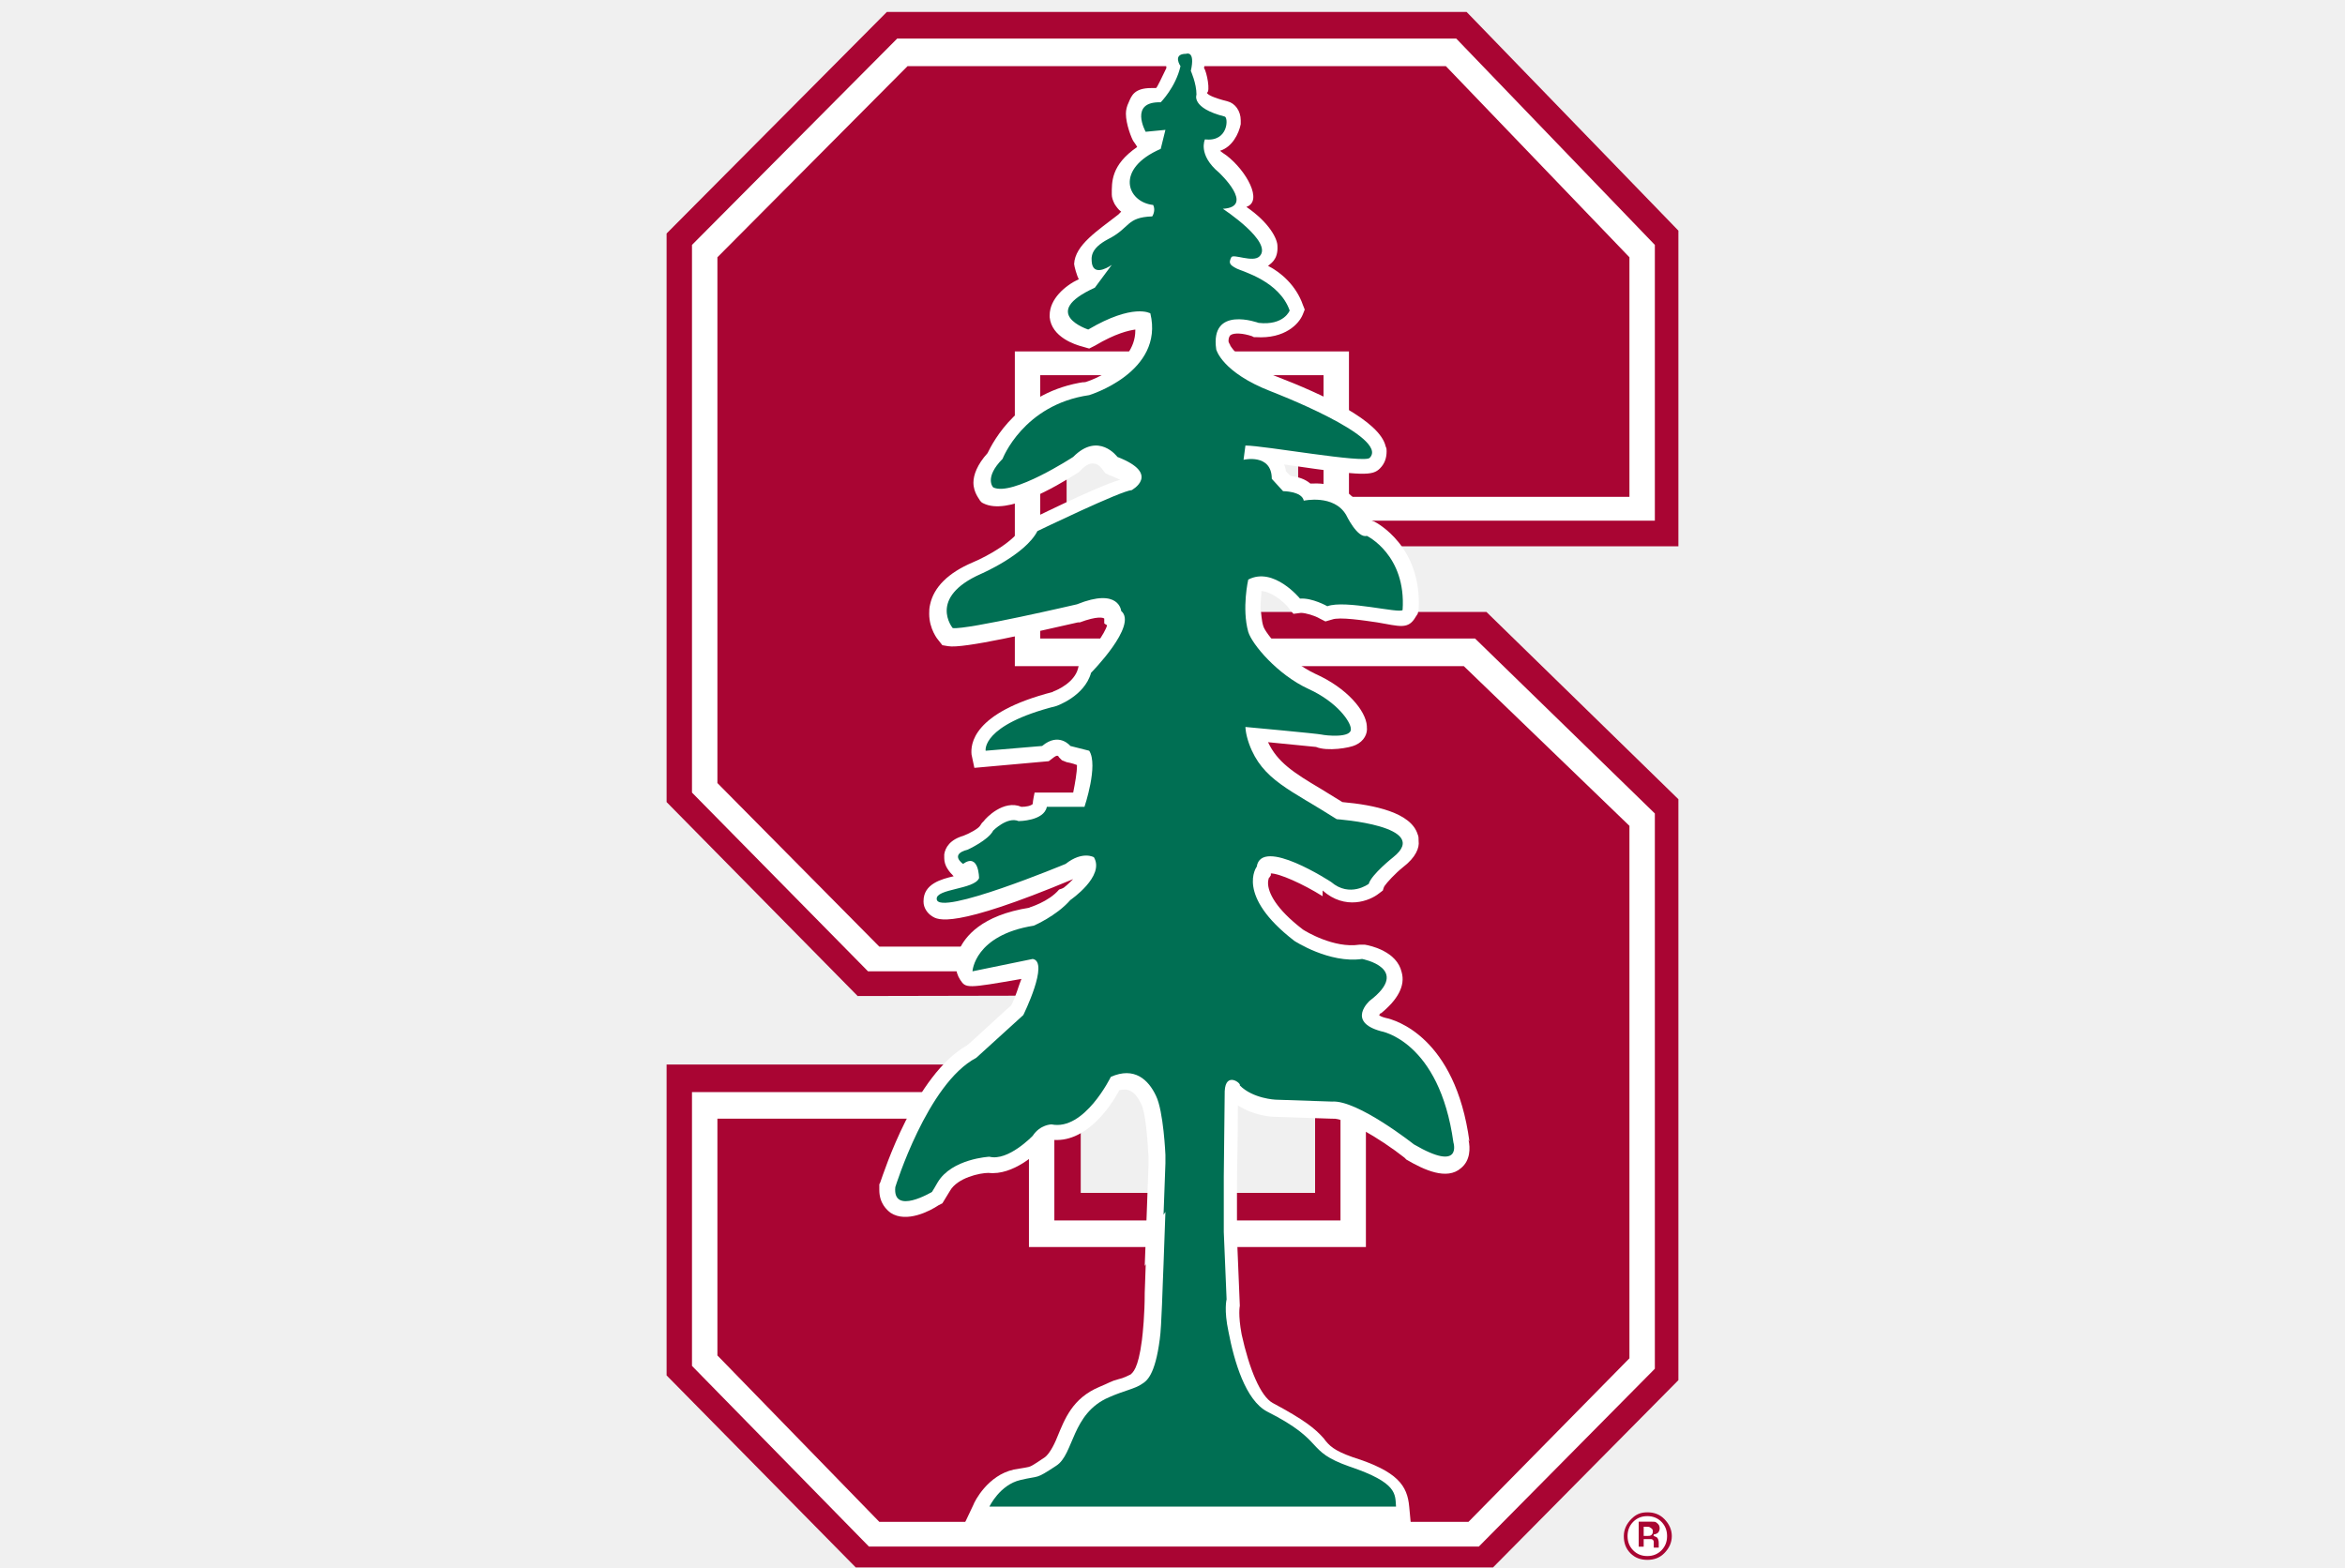
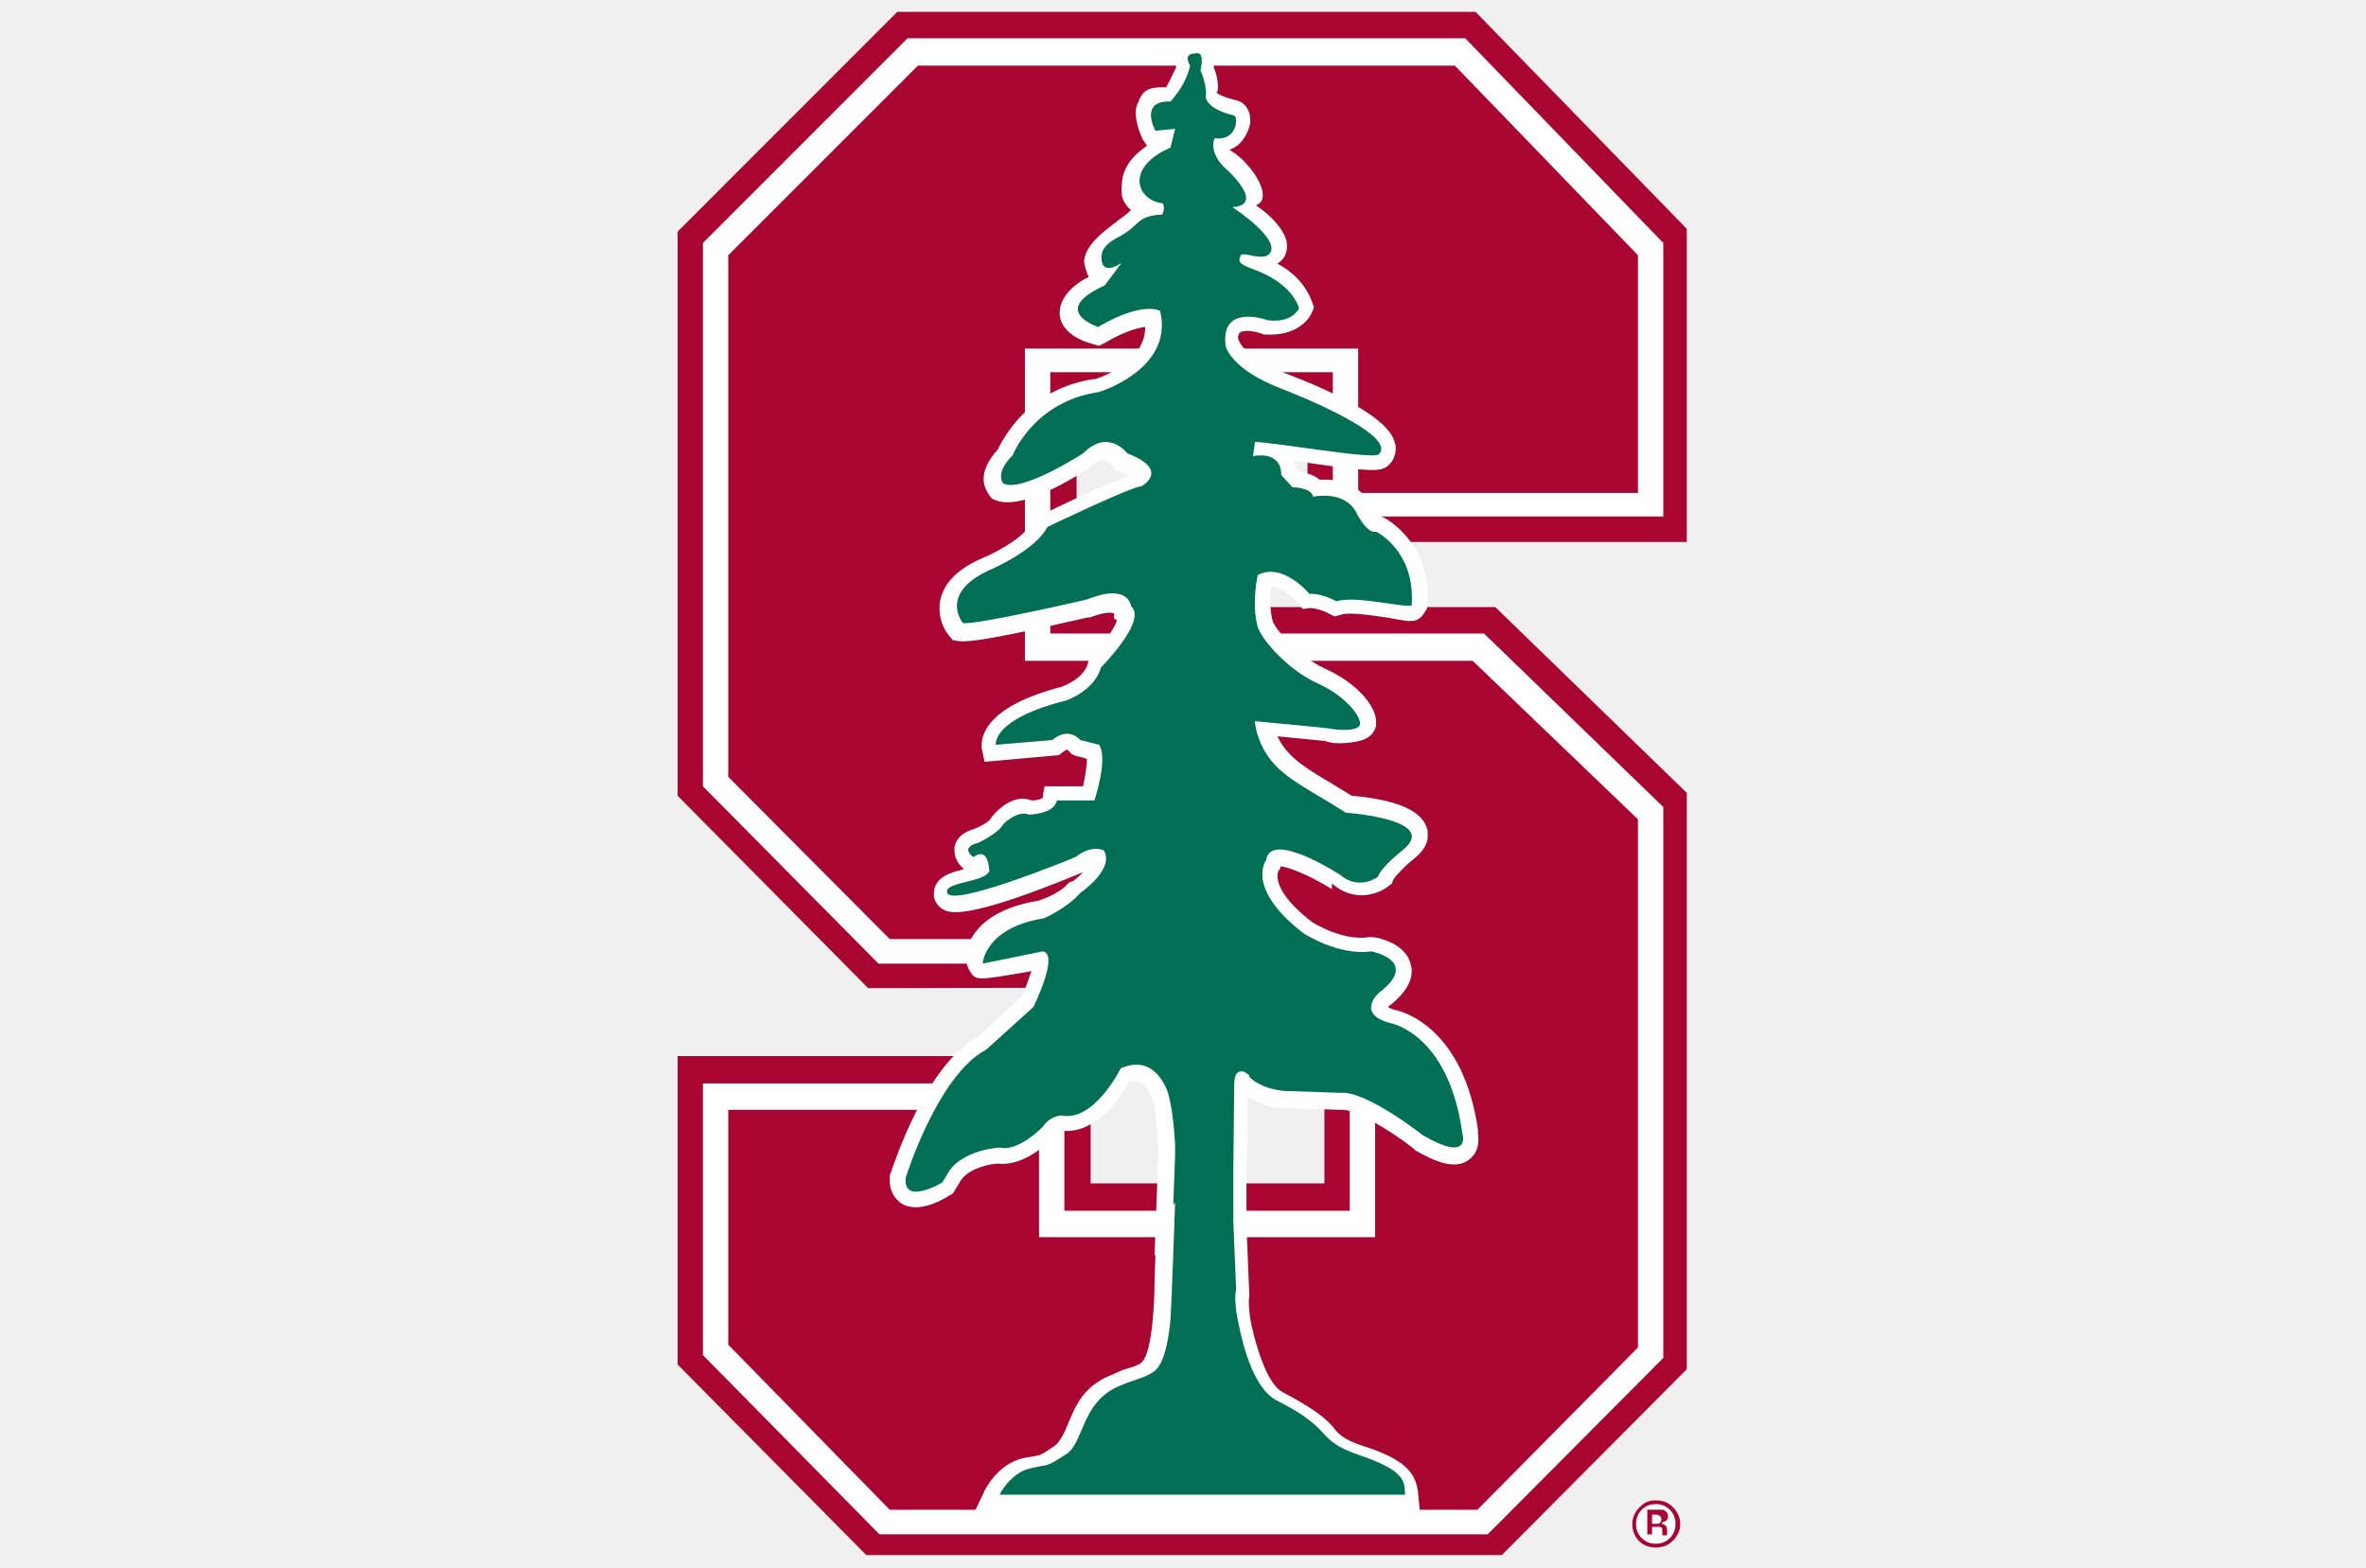
- <svg xmlns="http://www.w3.org/2000/svg" width="175" height="117" viewBox="0 0 175 117" fill="none">
-   <g clip-path="url(#clip0_103_1328)">
-     <path d="M66.182 0.893L49.746 17.429V59.869L64.005 74.347L98.141 74.276V89.038H80.652V79.457H49.746V102.664L63.864 117H111.417L125.254 103.019V59.656L110.925 45.675H79.598V29.849H96.877V40.778H125.254V17.216L109.45 0.893H66.182Z" fill="#A90533" />
-     <path d="M51.641 18.281V59.16L64.776 72.502C64.776 72.502 96.594 72.502 100.036 72.502C100.036 75.412 100.036 88.186 100.036 91.096C97.086 91.096 81.633 91.096 78.683 91.096C78.683 88.612 78.683 81.515 78.683 81.515H51.641V101.955L64.846 115.439H110.361L123.496 102.167V60.721L110.081 47.663C110.081 47.663 81.072 47.663 77.63 47.663C77.63 44.682 77.63 30.985 77.63 28.004H98.772V38.862H123.496V18.281L108.676 2.88H66.953L51.641 18.281Z" fill="white" />
-     <path d="M67.726 4.939L53.538 19.204V58.45L65.619 70.657H101.933V93.083H76.787V83.502H53.538V101.174L65.619 113.594H109.589L121.6 101.387V61.644L109.238 49.721H75.734V26.23H100.669V37.088H121.6V19.204L107.903 4.939H67.726Z" fill="#A90533" />
-     <path d="M94.911 65.263C94.911 65.263 94.911 65.334 94.84 65.406C94.911 65.334 94.911 65.334 94.911 65.263Z" fill="#B30838" />
-     <path d="M88.658 2.952C87.886 3.023 87.464 3.307 87.254 3.591C87.043 3.875 86.973 4.159 86.973 4.442C86.973 4.655 87.043 4.868 87.043 5.081C86.762 5.649 86.341 6.572 86.27 6.572H85.919C84.655 6.572 84.444 7.139 84.233 7.636C84.093 7.92 84.023 8.204 84.023 8.488C84.023 9.268 84.444 10.333 84.585 10.546C84.585 10.546 84.795 10.83 84.865 10.972C82.899 12.32 82.969 13.598 82.969 14.52C82.969 14.733 83.039 14.946 83.18 15.23C83.32 15.443 83.461 15.656 83.671 15.798C83.601 15.869 83.531 15.94 83.461 16.011C81.915 17.217 80.23 18.282 80.159 19.701C80.159 19.843 80.37 20.623 80.511 20.837C79.457 21.333 78.333 22.327 78.333 23.533C78.333 23.604 78.333 23.604 78.333 23.675C78.474 25.166 80.23 25.733 80.792 25.875L81.283 26.017L81.705 25.804C83.25 24.882 84.233 24.669 84.725 24.598V24.669C84.725 27.366 81.002 28.572 80.792 28.572L81.002 28.501C76.015 29.211 74.119 32.972 73.697 33.824C72.925 34.676 72.644 35.456 72.644 36.024C72.644 36.805 73.135 37.301 73.135 37.373L73.276 37.514L73.416 37.585C75.172 38.437 78.614 36.45 80.511 35.243L80.581 35.172L80.651 35.101C80.932 34.818 81.283 34.534 81.634 34.605C81.986 34.605 82.267 35.031 82.267 35.031L82.477 35.314L82.758 35.456C83.18 35.598 83.39 35.74 83.601 35.811C82.829 36.024 81.073 36.734 76.718 38.863L76.367 39.005L76.226 39.36C75.734 40.353 73.768 41.489 72.573 41.986C70.747 42.766 69.694 43.831 69.413 45.108C69.343 45.392 69.343 45.605 69.343 45.818C69.343 46.953 69.975 47.734 70.045 47.805L70.326 48.16L70.747 48.231C71.871 48.444 77.28 47.166 80.44 46.457H80.511H80.581C81.915 45.96 82.337 46.102 82.407 46.173C82.407 46.315 82.407 46.528 82.407 46.528C82.407 46.528 82.477 46.599 82.618 46.669C82.477 47.237 81.494 48.657 80.44 49.721L80.511 49.65L80.44 49.934C80.159 50.928 78.965 51.495 78.544 51.637H78.614C72.503 53.199 72.433 55.612 72.503 56.321L72.714 57.315L78.263 56.818L78.544 56.605C78.895 56.321 78.965 56.392 79.036 56.534L79.246 56.747L79.597 56.889C79.597 56.889 80.019 56.96 80.37 57.102C80.37 57.173 80.37 57.173 80.37 57.173C80.37 57.67 80.23 58.45 80.089 59.16H77.209C77.209 59.16 77.069 59.799 77.069 60.012C76.928 60.154 76.577 60.225 76.226 60.225C74.891 59.657 73.557 61.076 73.416 61.289L73.276 61.431L73.135 61.644C72.995 61.857 72.363 62.212 71.801 62.425L72.012 62.354C70.888 62.638 70.537 63.276 70.466 63.773C70.466 63.844 70.466 63.986 70.466 64.057C70.466 64.625 70.817 65.051 71.169 65.406C70.256 65.618 68.921 65.973 68.921 67.251V67.322C68.921 67.748 69.202 68.173 69.553 68.386C69.975 68.67 71.099 69.38 80.089 65.618C80.089 65.618 80.159 65.618 80.159 65.547C79.949 65.76 79.668 66.044 79.387 66.257L79.246 66.328L79.036 66.399C78.263 67.322 76.788 67.748 76.788 67.748H76.858C73.206 68.315 72.012 69.948 71.59 70.87C71.239 71.722 71.239 72.503 71.66 73.141C72.082 73.78 72.152 73.78 76.226 73.07C76.015 73.567 75.805 74.419 75.453 75.058C75.172 75.27 72.293 77.967 72.152 78.038C68.289 80.238 65.971 87.477 65.69 88.258L65.62 88.4V88.542C65.62 88.613 65.62 88.755 65.62 88.826C65.62 89.819 66.182 90.316 66.463 90.529C67.657 91.31 69.413 90.387 70.045 89.961L70.326 89.819L70.888 88.897C71.45 87.903 73.135 87.548 73.768 87.548C75.594 87.761 77.42 86.058 77.771 85.632L77.841 85.561L77.912 85.419C78.052 85.135 78.333 85.064 78.403 85.064C81.002 85.419 82.899 82.58 83.531 81.374C84.163 81.232 84.655 81.374 85.146 82.367C85.498 83.006 85.638 85.064 85.708 86.342V86.981L85.568 90.813L85.427 94.503L85.498 94.361V94.503L85.427 96.49C85.427 98.123 85.287 99.471 85.217 100.039C84.936 102.239 84.514 102.452 84.374 102.594C84.233 102.665 83.812 102.878 83.461 102.949C82.899 103.091 82.758 103.233 82.056 103.516C80.019 104.368 79.457 105.929 78.895 107.278C78.614 107.988 78.263 108.555 77.982 108.768C76.928 109.478 76.928 109.478 76.507 109.549L75.664 109.691C73.697 110.117 72.714 112.104 72.644 112.317L71.871 113.949H105.305L105.165 112.459C105.024 110.897 104.322 109.833 100.95 108.768C99.546 108.271 99.194 107.917 98.773 107.349C98.141 106.639 97.368 106 94.98 104.723C94.067 104.226 93.224 102.168 92.662 99.613C92.381 98.123 92.522 97.484 92.522 97.484V97.413L92.311 92.303V88.187C92.311 88.187 92.381 84.142 92.381 82.509C93.575 83.29 94.91 83.361 95.12 83.361L99.405 83.503H99.475C100.318 83.432 102.917 84.922 104.814 86.413L104.884 86.484L104.954 86.555C106.289 87.335 107.974 88.116 109.028 87.193C109.73 86.626 109.73 85.703 109.59 85.064L109.66 85.206C108.606 77.4 104.111 76.122 103.409 75.98C103.128 75.909 102.987 75.838 102.917 75.767C102.987 75.696 102.987 75.625 103.058 75.625L102.987 75.696C104.322 74.632 104.884 73.567 104.603 72.574C104.252 71.012 102.285 70.586 101.863 70.515H101.653H101.442C99.546 70.799 97.438 69.522 97.228 69.38C95.191 67.819 94.629 66.612 94.629 65.902C94.629 65.689 94.699 65.547 94.699 65.477V65.547L94.84 65.335C94.84 65.335 94.84 65.264 94.84 65.193C95.472 65.193 97.228 65.973 98.703 66.896V66.47C100.388 67.96 102.215 67.251 102.917 66.683L103.198 66.47C103.198 66.47 103.268 66.186 103.338 66.115C103.479 65.902 104.111 65.193 104.743 64.696C105.656 63.986 105.937 63.276 105.867 62.78C105.867 62.567 105.867 62.425 105.797 62.283C105.305 60.651 102.566 60.083 100.178 59.87C99.826 59.657 98.562 58.876 98.562 58.876C96.525 57.67 95.331 56.889 94.629 55.399C96.034 55.541 97.438 55.683 98.211 55.754C99.054 56.108 100.74 55.825 101.161 55.612C101.793 55.328 102.074 54.76 102.004 54.263V54.192C101.934 53.057 100.529 51.353 98.141 50.289C96.034 49.295 94.418 47.237 94.278 46.74C94.137 46.315 94.137 45.818 94.067 45.392C94.067 44.895 94.137 44.469 94.137 44.115C95.12 44.186 96.174 45.321 96.174 45.392L96.525 45.818L97.087 45.747C97.438 45.747 98.141 45.96 98.492 46.173L98.913 46.386L99.405 46.244C99.967 46.031 101.793 46.315 102.777 46.457C104.462 46.74 105.094 47.024 105.656 46.031L105.797 45.818L105.867 45.534C106.148 40.779 102.706 39.005 102.566 38.934L102.215 38.792H102.144C101.934 38.579 101.723 38.224 101.512 37.869C100.669 36.308 99.054 36.024 97.79 36.095C97.368 35.74 96.876 35.598 96.314 35.527C96.174 35.385 96.104 35.314 95.963 35.172C95.963 35.03 95.893 34.818 95.823 34.676C96.034 34.676 96.244 34.747 96.385 34.747C101.723 35.527 102.425 35.527 102.987 34.959C103.338 34.605 103.479 34.179 103.479 33.682C103.479 33.54 103.479 33.469 103.409 33.327C102.987 31.411 98.703 29.424 95.191 28.075C92.592 27.082 91.96 26.017 91.819 25.804C91.819 25.733 91.679 25.591 91.679 25.45C91.679 25.237 91.749 25.095 91.819 25.024C92.1 24.811 92.802 24.882 93.435 25.095L93.575 25.166H93.716C95.893 25.308 96.947 24.172 97.228 23.462L97.368 23.108L97.228 22.753C96.736 21.333 95.612 20.34 94.629 19.843C94.769 19.701 95.401 19.417 95.331 18.352C95.331 17.856 94.769 16.649 93.013 15.443C94.278 15.017 93.013 12.746 91.538 11.61C91.538 11.61 91.117 11.326 91.046 11.255C91.96 10.972 92.451 9.978 92.592 9.268C92.592 9.197 92.592 9.055 92.592 8.984C92.592 8.275 92.17 7.707 91.609 7.565C90.485 7.281 90.133 7.068 90.063 6.926C90.344 6.855 90.063 5.365 89.853 5.081C89.853 4.939 89.993 4.584 89.993 4.442C89.993 3.946 89.923 3.662 89.572 3.307C89.501 2.952 88.939 2.952 88.658 2.952Z" fill="white" />
-     <path d="M91.397 81.444L91.327 87.832V91.948L91.537 96.987C91.537 96.987 91.327 97.767 91.678 99.4C92.099 101.6 92.942 104.51 94.558 105.361C99.053 107.632 97.297 108.271 100.739 109.477C104.321 110.684 104.11 111.536 104.181 112.458H73.837C73.837 112.458 74.61 110.826 76.155 110.471C77.63 110.116 77.209 110.471 78.824 109.406C80.159 108.555 79.948 105.503 82.758 104.297C83.881 103.8 84.724 103.658 85.216 103.303C85.567 103.09 86.199 102.664 86.55 99.967C86.691 99.045 86.761 95.851 86.832 94.361L86.972 90.457L86.832 90.67L86.972 86.838V86.199C86.972 86.199 86.832 82.935 86.27 81.799C85.708 80.593 84.654 79.599 82.898 80.38C82.898 80.38 80.931 84.425 78.473 83.928C78.473 83.928 77.63 83.928 77.068 84.78C77.068 84.78 75.242 86.696 73.837 86.341C73.837 86.341 71.028 86.483 69.974 88.257C69.904 88.399 69.552 88.967 69.552 88.967C69.552 88.967 66.603 90.741 66.813 88.612C66.813 88.612 69.201 80.876 72.854 78.96L76.366 75.767C76.366 75.767 78.332 71.792 77.068 71.579L72.573 72.502C72.573 72.502 72.713 69.805 77.138 69.096C77.138 69.096 78.824 68.386 79.878 67.179C79.878 67.179 82.477 65.405 81.634 63.986C81.634 63.986 80.791 63.489 79.526 64.483C79.526 64.483 69.974 68.457 69.904 67.108C69.834 66.328 72.713 66.399 73.064 65.547C73.064 65.547 73.064 63.631 71.87 64.483C71.87 64.483 70.817 63.773 72.222 63.418C72.222 63.418 73.767 62.708 74.118 61.998C74.118 61.998 75.172 60.934 76.015 61.289C76.015 61.289 77.911 61.289 78.122 60.224H80.931C80.931 60.224 81.985 57.102 81.282 56.037L79.878 55.682C79.878 55.682 79.035 54.618 77.771 55.682L73.556 56.037C73.556 56.037 73.205 54.121 78.824 52.701C78.824 52.701 80.931 51.992 81.423 50.218C81.423 50.218 84.935 46.669 83.671 45.604C83.671 45.604 83.53 43.83 80.369 45.108C80.369 45.108 72.151 47.024 71.098 46.882C71.098 46.882 69.201 44.611 73.205 42.837C73.205 42.837 76.506 41.417 77.419 39.643C77.419 39.643 83.741 36.591 84.443 36.591C84.443 36.591 86.691 35.385 83.39 34.107C83.39 34.107 81.985 32.191 80.088 34.107C80.088 34.107 75.523 37.088 74.118 36.378C74.118 36.378 73.416 35.669 74.82 34.249C74.82 34.249 76.366 30.204 81.282 29.494C81.282 29.494 86.902 27.791 85.848 23.391C85.848 23.391 84.584 22.61 81.212 24.597C81.212 24.597 77.49 23.391 81.704 21.475L82.968 19.771C82.968 19.771 81.704 20.694 81.493 19.7C81.423 19.204 81.353 18.565 82.687 17.855C84.373 17.003 84.022 16.223 85.989 16.152C85.989 16.152 86.27 15.726 86.059 15.3C84.092 15.087 83.179 12.603 86.621 11.113L86.972 9.694L85.497 9.836C85.497 9.836 84.233 7.565 86.621 7.636C86.621 7.636 87.745 6.5 88.096 4.939C88.096 4.939 87.464 4.016 88.517 4.016C88.517 4.016 89.22 3.732 88.868 5.293C88.868 5.293 89.29 6.216 89.29 7.068C89.29 7.068 88.868 8.061 91.397 8.7C91.678 8.771 91.678 10.616 89.922 10.403C89.922 10.403 89.36 11.539 90.976 12.887C90.976 12.887 93.715 15.442 91.257 15.584C91.257 15.584 95.049 18.068 93.996 19.133C93.504 19.629 92.029 18.92 91.889 19.204C91.678 19.629 91.748 19.771 92.31 20.055C92.732 20.268 95.471 20.978 96.244 23.178C96.244 23.178 95.822 24.313 93.926 24.101C93.926 24.101 90.273 22.752 90.765 26.088C90.765 26.088 91.186 27.791 94.839 29.21C94.839 29.21 103.759 32.617 102.214 34.178C101.793 34.604 94.347 33.256 92.942 33.256L92.802 34.32C92.802 34.32 94.909 33.823 94.909 35.74L95.752 36.662C95.752 36.662 97.157 36.662 97.297 37.372C97.297 37.372 99.545 36.875 100.458 38.437C100.458 38.437 101.301 40.211 102.003 39.998C102.003 39.998 104.953 41.417 104.672 45.533C104.462 45.817 100.388 44.753 99.053 45.25C99.053 45.25 97.929 44.611 97.016 44.682C97.016 44.682 95.049 42.269 93.153 43.262C93.153 43.262 92.661 45.392 93.153 47.166C93.434 48.088 95.331 50.359 97.648 51.424C99.826 52.418 100.809 53.908 100.809 54.405C100.879 55.114 98.913 54.901 98.632 54.831C98.351 54.76 92.942 54.263 92.942 54.263C92.942 54.263 92.942 54.76 93.223 55.54C94.207 58.237 96.314 58.947 99.756 61.147C99.756 61.147 106.92 61.644 103.97 63.986C103.97 63.986 102.354 65.263 102.144 65.973C102.144 65.973 100.739 67.037 99.334 65.831C99.334 65.831 94.136 62.424 93.785 64.695C93.785 64.695 92.17 66.825 96.595 70.231C96.595 70.231 99.194 71.934 101.652 71.579C101.652 71.579 105.375 72.289 102.214 74.702C102.214 74.702 100.458 76.263 103.057 76.973C103.057 76.973 107.412 77.683 108.465 85.277C108.465 85.277 109.168 87.548 105.515 85.419C105.515 85.419 101.301 82.083 99.404 82.225L95.19 82.083C95.19 82.083 93.504 82.012 92.521 81.018C92.661 80.876 91.467 79.954 91.397 81.444Z" fill="#006F53" />
-     <path d="M124.2 113.381C123.849 113.026 123.427 112.884 122.936 112.884C122.444 112.884 122.093 113.026 121.741 113.381C121.39 113.736 121.18 114.161 121.18 114.658C121.18 115.155 121.32 115.581 121.671 115.936C122.022 116.29 122.444 116.432 122.936 116.432C123.427 116.432 123.849 116.29 124.2 115.936C124.551 115.581 124.762 115.155 124.762 114.658C124.762 114.161 124.551 113.736 124.2 113.381Z" fill="#A90533" />
-     <path d="M123.988 113.593C124.268 113.877 124.409 114.232 124.409 114.658C124.409 115.084 124.268 115.439 123.988 115.723C123.707 116.006 123.355 116.148 122.934 116.148C122.512 116.148 122.161 116.006 121.88 115.723C121.599 115.439 121.459 115.084 121.459 114.658C121.459 114.232 121.599 113.877 121.88 113.593C122.161 113.31 122.512 113.168 122.934 113.168C123.355 113.168 123.707 113.31 123.988 113.593Z" fill="white" />
-     <path d="M123.215 114.516C123.144 114.587 123.074 114.587 122.934 114.587H122.723V114.019H122.863C123.004 114.019 123.074 114.019 123.144 114.09C123.285 114.161 123.285 114.232 123.285 114.303C123.285 114.374 123.285 114.445 123.215 114.516ZM122.723 114.942H122.863H123.004C123.074 114.942 123.144 114.942 123.215 114.942C123.285 114.942 123.355 115.013 123.355 115.084C123.355 115.155 123.355 115.226 123.355 115.297C123.355 115.439 123.355 115.509 123.355 115.58H123.847V115.51V115.439V115.368V115.155C123.847 114.942 123.777 114.8 123.706 114.729C123.636 114.658 123.566 114.658 123.425 114.587C123.566 114.587 123.706 114.516 123.777 114.445C123.847 114.374 123.917 114.232 123.917 114.09C123.917 113.877 123.847 113.735 123.636 113.593C123.566 113.522 123.425 113.522 123.215 113.522C123.215 113.522 123.074 113.522 122.793 113.522C122.582 113.522 122.372 113.522 122.231 113.522V115.51H122.723V114.942Z" fill="#A90533" stroke="white" stroke-width="0.12" />
+ <svg xmlns="http://www.w3.org/2000/svg" width="160" height="106" viewBox="0 0 160 106" fill="none">
+   <g clip-path="url(#clip0_3801_20543)">
+     <path d="M60.677 0.803L45.822 15.667V53.817L58.709 66.831L89.563 66.767V80.036H73.755V71.424H45.822V92.285L58.582 105.172H101.562L114.069 92.604V53.625L101.118 41.057H72.803V26.831H88.42V36.656H114.069V15.476L99.784 0.803H60.677Z" fill="#A90533" />
+     <path d="M47.535 16.433V53.179L59.406 65.172C59.406 65.172 88.165 65.172 91.276 65.172C91.276 67.788 91.276 79.271 91.276 81.887C88.61 81.887 74.643 81.887 71.977 81.887C71.977 79.654 71.977 73.274 71.977 73.274H47.535V91.647L59.47 103.768H100.608L112.48 91.839V54.582L100.354 42.844C100.354 42.844 74.135 42.844 71.024 42.844C71.024 40.164 71.024 27.852 71.024 25.173H90.133V34.933H112.48V16.433L99.085 2.589H61.374L47.535 16.433Z" fill="white" />
+     <path d="M62.073 4.439L49.249 17.262V52.541L60.169 63.514H92.99V83.673H70.263V75.061H49.249V90.946L60.169 102.11H99.91L110.766 91.137V55.412L99.593 44.694H69.31V23.578H91.848V33.339H110.766V17.262L98.387 4.439H62.073Z" fill="#A90533" />
+     <path d="M86.644 58.665C86.644 58.665 86.644 58.729 86.58 58.793C86.644 58.729 86.644 58.729 86.644 58.665Z" fill="#B30838" />
+     <path d="M80.992 2.653C80.294 2.717 79.913 2.972 79.722 3.227C79.532 3.483 79.469 3.738 79.469 3.993C79.469 4.184 79.532 4.376 79.532 4.567C79.278 5.078 78.897 5.907 78.834 5.907H78.516C77.374 5.907 77.183 6.417 76.993 6.864C76.866 7.119 76.802 7.374 76.802 7.629C76.802 8.331 77.183 9.288 77.31 9.479C77.31 9.479 77.5 9.735 77.564 9.862C75.786 11.074 75.85 12.223 75.85 13.052C75.85 13.243 75.913 13.435 76.04 13.69C76.167 13.881 76.294 14.073 76.485 14.2C76.421 14.264 76.358 14.328 76.294 14.392C74.897 15.476 73.374 16.433 73.31 17.709C73.31 17.837 73.501 18.538 73.628 18.73C72.676 19.176 71.66 20.069 71.66 21.154C71.66 21.218 71.66 21.218 71.66 21.282C71.787 22.621 73.374 23.132 73.882 23.259L74.326 23.387L74.707 23.195C76.104 22.366 76.993 22.175 77.437 22.111V22.175C77.437 24.599 74.072 25.683 73.882 25.683L74.072 25.62C69.565 26.258 67.851 29.639 67.47 30.404C66.771 31.17 66.517 31.872 66.517 32.382C66.517 33.084 66.962 33.53 66.962 33.594L67.089 33.722L67.216 33.785C68.803 34.551 71.914 32.765 73.628 31.68L73.691 31.616L73.755 31.553C74.009 31.297 74.326 31.042 74.644 31.106C74.961 31.106 75.215 31.489 75.215 31.489L75.405 31.744L75.659 31.872C76.04 31.999 76.231 32.127 76.421 32.191C75.723 32.382 74.136 33.02 70.2 34.934L69.882 35.061L69.755 35.38C69.311 36.273 67.533 37.294 66.454 37.741C64.803 38.443 63.851 39.399 63.597 40.548C63.534 40.803 63.534 40.994 63.534 41.186C63.534 42.206 64.105 42.908 64.168 42.972L64.422 43.291L64.803 43.355C65.819 43.546 70.707 42.398 73.564 41.76H73.628H73.691C74.897 41.313 75.278 41.441 75.342 41.505C75.342 41.632 75.342 41.824 75.342 41.824C75.342 41.824 75.405 41.887 75.532 41.951C75.405 42.462 74.517 43.737 73.564 44.694L73.628 44.631L73.564 44.886C73.31 45.779 72.231 46.289 71.85 46.417H71.914C66.391 47.82 66.327 49.989 66.391 50.627L66.581 51.52L71.596 51.074L71.85 50.883C72.168 50.627 72.231 50.691 72.295 50.819L72.485 51.01L72.802 51.138C72.802 51.138 73.183 51.202 73.501 51.329C73.501 51.393 73.501 51.393 73.501 51.393C73.501 51.84 73.374 52.541 73.247 53.179H70.644C70.644 53.179 70.517 53.753 70.517 53.945C70.39 54.072 70.073 54.136 69.755 54.136C68.549 53.626 67.343 54.902 67.216 55.093L67.089 55.221L66.962 55.412C66.835 55.603 66.263 55.922 65.756 56.114L65.946 56.05C64.93 56.305 64.613 56.879 64.549 57.326C64.549 57.39 64.549 57.517 64.549 57.581C64.549 58.091 64.867 58.474 65.184 58.793C64.359 58.984 63.153 59.303 63.153 60.452V60.516C63.153 60.898 63.407 61.281 63.724 61.472C64.105 61.728 65.121 62.366 73.247 58.984C73.247 58.984 73.31 58.984 73.31 58.921C73.12 59.112 72.866 59.367 72.612 59.559L72.485 59.623L72.295 59.686C71.596 60.516 70.263 60.898 70.263 60.898H70.327C67.025 61.409 65.946 62.876 65.565 63.705C65.248 64.471 65.248 65.173 65.629 65.747C66.01 66.321 66.073 66.321 69.755 65.683C69.565 66.13 69.374 66.895 69.057 67.469C68.803 67.661 66.2 70.085 66.073 70.149C62.581 72.126 60.486 78.633 60.232 79.335L60.169 79.463V79.59C60.169 79.654 60.169 79.782 60.169 79.846C60.169 80.739 60.677 81.185 60.931 81.377C62.01 82.078 63.597 81.249 64.168 80.866L64.422 80.739L64.93 79.909C65.438 79.016 66.962 78.697 67.533 78.697C69.184 78.889 70.835 77.358 71.152 76.975L71.215 76.911L71.279 76.783C71.406 76.528 71.66 76.464 71.723 76.464C74.072 76.783 75.786 74.232 76.358 73.147C76.929 73.019 77.374 73.147 77.818 74.04C78.135 74.614 78.262 76.464 78.326 77.613V78.187L78.199 81.632L78.072 84.949L78.135 84.822V84.949L78.072 86.736C78.072 88.203 77.945 89.415 77.881 89.925C77.627 91.903 77.246 92.094 77.12 92.222C76.993 92.286 76.612 92.477 76.294 92.541C75.786 92.668 75.659 92.796 75.025 93.051C73.183 93.817 72.676 95.22 72.168 96.432C71.914 97.07 71.596 97.581 71.342 97.772C70.39 98.41 70.39 98.41 70.009 98.474L69.247 98.601C67.47 98.984 66.581 100.77 66.517 100.962L65.819 102.429H96.038L95.911 101.089C95.784 99.686 95.149 98.729 92.102 97.772C90.832 97.326 90.515 97.007 90.134 96.496C89.563 95.858 88.864 95.284 86.706 94.136C85.88 93.689 85.119 91.839 84.611 89.543C84.357 88.203 84.484 87.629 84.484 87.629V87.565L84.293 82.972V79.271C84.293 79.271 84.357 75.635 84.357 74.168C85.436 74.87 86.642 74.933 86.833 74.933L90.705 75.061H90.769C91.531 74.997 93.88 76.337 95.594 77.677L95.657 77.74L95.721 77.804C96.927 78.506 98.451 79.208 99.403 78.378C100.038 77.868 100.038 77.039 99.911 76.464L99.974 76.592C99.022 69.575 94.959 68.426 94.324 68.299C94.07 68.235 93.943 68.171 93.88 68.107C93.943 68.043 93.943 67.98 94.007 67.98L93.943 68.043C95.149 67.087 95.657 66.13 95.403 65.237C95.086 63.833 93.308 63.45 92.927 63.386H92.737H92.546C90.832 63.642 88.928 62.493 88.737 62.366C86.896 60.962 86.388 59.878 86.388 59.24C86.388 59.048 86.452 58.921 86.452 58.857V58.921L86.579 58.729C86.579 58.729 86.579 58.666 86.579 58.602C87.15 58.602 88.737 59.303 90.07 60.133V59.75C91.594 61.09 93.245 60.452 93.88 59.941L94.134 59.75C94.134 59.75 94.197 59.495 94.261 59.431C94.388 59.24 94.959 58.602 95.53 58.155C96.356 57.517 96.609 56.879 96.546 56.433C96.546 56.241 96.546 56.114 96.483 55.986C96.038 54.519 93.562 54.008 91.404 53.817C91.086 53.626 89.944 52.924 89.944 52.924C88.103 51.84 87.023 51.138 86.388 49.798C87.658 49.926 88.928 50.053 89.626 50.117C90.388 50.436 91.912 50.181 92.293 49.989C92.864 49.734 93.118 49.224 93.054 48.777V48.714C92.991 47.693 91.721 46.162 89.563 45.205C87.658 44.312 86.198 42.462 86.071 42.015C85.944 41.632 85.944 41.186 85.88 40.803C85.88 40.356 85.944 39.974 85.944 39.655C86.833 39.718 87.785 40.739 87.785 40.803L88.103 41.186L88.61 41.122C88.928 41.122 89.563 41.313 89.88 41.505L90.261 41.696L90.705 41.568C91.213 41.377 92.864 41.632 93.753 41.76C95.276 42.015 95.848 42.27 96.356 41.377L96.483 41.186L96.546 40.931C96.8 36.656 93.689 35.061 93.562 34.998L93.245 34.87H93.181C92.991 34.678 92.8 34.36 92.61 34.041C91.848 32.637 90.388 32.382 89.245 32.446C88.864 32.127 88.42 31.999 87.912 31.935C87.785 31.808 87.722 31.744 87.595 31.616C87.595 31.489 87.531 31.297 87.468 31.17C87.658 31.17 87.849 31.234 87.975 31.234C92.8 31.935 93.435 31.935 93.943 31.425C94.261 31.106 94.388 30.723 94.388 30.277C94.388 30.149 94.388 30.085 94.324 29.958C93.943 28.235 90.07 26.449 86.896 25.237C84.547 24.344 83.976 23.387 83.849 23.195C83.849 23.132 83.722 23.004 83.722 22.876C83.722 22.685 83.785 22.557 83.849 22.494C84.103 22.302 84.738 22.366 85.309 22.557L85.436 22.621H85.563C87.531 22.749 88.483 21.728 88.737 21.09L88.864 20.771L88.737 20.452C88.293 19.176 87.277 18.283 86.388 17.837C86.515 17.709 87.087 17.454 87.023 16.497C87.023 16.05 86.515 14.966 84.928 13.881C86.071 13.498 84.928 11.457 83.595 10.436C83.595 10.436 83.214 10.181 83.151 10.117C83.976 9.862 84.42 8.969 84.547 8.331C84.547 8.267 84.547 8.14 84.547 8.076C84.547 7.438 84.166 6.928 83.659 6.8C82.643 6.545 82.325 6.353 82.262 6.226C82.516 6.162 82.262 4.822 82.071 4.567C82.071 4.44 82.198 4.121 82.198 3.993C82.198 3.546 82.135 3.291 81.817 2.972C81.754 2.653 81.246 2.653 80.992 2.653Z" fill="white" />
+     <path d="M83.467 73.211L83.404 78.952V82.652L83.594 87.182C83.594 87.182 83.404 87.883 83.721 89.351C84.102 91.328 84.864 93.944 86.324 94.71C90.387 96.751 88.8 97.325 91.911 98.41C95.149 99.494 94.958 100.26 95.022 101.089H67.596C67.596 101.089 68.294 99.622 69.691 99.303C71.024 98.984 70.643 99.303 72.103 98.346C73.31 97.58 73.119 94.837 75.659 93.753C76.674 93.306 77.436 93.178 77.881 92.859C78.198 92.668 78.769 92.285 79.087 89.861C79.214 89.032 79.277 86.161 79.341 84.821L79.468 81.313L79.341 81.504L79.468 78.059V77.485C79.468 77.485 79.341 74.55 78.833 73.529C78.325 72.445 77.373 71.552 75.786 72.254C75.786 72.254 74.008 75.89 71.786 75.443C71.786 75.443 71.024 75.443 70.516 76.209C70.516 76.209 68.866 77.931 67.596 77.612C67.596 77.612 65.057 77.74 64.104 79.335C64.041 79.463 63.724 79.973 63.724 79.973C63.724 79.973 61.057 81.568 61.248 79.654C61.248 79.654 63.406 72.7 66.707 70.978L69.882 68.107C69.882 68.107 71.659 64.534 70.516 64.343L66.453 65.172C66.453 65.172 66.58 62.748 70.58 62.11C70.58 62.11 72.103 61.472 73.056 60.388C73.056 60.388 75.405 58.793 74.643 57.517C74.643 57.517 73.881 57.07 72.738 57.964C72.738 57.964 64.104 61.536 64.041 60.324C63.977 59.622 66.58 59.686 66.898 58.92C66.898 58.92 66.898 57.198 65.819 57.964C65.819 57.964 64.866 57.325 66.136 57.007C66.136 57.007 67.533 56.369 67.85 55.731C67.85 55.731 68.802 54.774 69.564 55.093C69.564 55.093 71.278 55.093 71.469 54.136H74.008C74.008 54.136 74.96 51.329 74.326 50.372L73.056 50.053C73.056 50.053 72.294 49.096 71.151 50.053L67.342 50.372C67.342 50.372 67.025 48.649 72.103 47.373C72.103 47.373 74.008 46.736 74.453 45.141C74.453 45.141 77.627 41.951 76.484 40.994C76.484 40.994 76.357 39.399 73.5 40.547C73.5 40.547 66.072 42.27 65.12 42.142C65.12 42.142 63.406 40.101 67.025 38.506C67.025 38.506 70.008 37.23 70.834 35.635C70.834 35.635 76.547 32.892 77.182 32.892C77.182 32.892 79.214 31.807 76.23 30.659C76.23 30.659 74.96 28.937 73.246 30.659C73.246 30.659 69.12 33.339 67.85 32.701C67.85 32.701 67.215 32.063 68.485 30.787C68.485 30.787 69.882 27.15 74.326 26.512C74.326 26.512 79.404 24.981 78.452 21.026C78.452 21.026 77.309 20.324 74.262 22.111C74.262 22.111 70.897 21.026 74.706 19.304L75.849 17.773C75.849 17.773 74.706 18.602 74.516 17.709C74.453 17.262 74.389 16.688 75.595 16.05C77.119 15.284 76.801 14.583 78.579 14.519C78.579 14.519 78.833 14.136 78.642 13.753C76.865 13.562 76.04 11.329 79.15 9.989L79.468 8.714L78.135 8.841C78.135 8.841 76.992 6.8 79.15 6.864C79.15 6.864 80.166 5.843 80.484 4.439C80.484 4.439 79.912 3.61 80.865 3.61C80.865 3.61 81.499 3.355 81.182 4.758C81.182 4.758 81.563 5.588 81.563 6.353C81.563 6.353 81.182 7.246 83.467 7.82C83.721 7.884 83.721 9.543 82.134 9.352C82.134 9.352 81.626 10.372 83.087 11.584C83.087 11.584 85.562 13.881 83.34 14.009C83.34 14.009 86.769 16.241 85.816 17.198C85.372 17.645 84.039 17.007 83.912 17.262C83.721 17.645 83.785 17.773 84.293 18.028C84.674 18.219 87.15 18.857 87.848 20.835C87.848 20.835 87.467 21.855 85.753 21.664C85.753 21.664 82.452 20.452 82.896 23.45C82.896 23.45 83.277 24.981 86.578 26.257C86.578 26.257 94.641 29.319 93.244 30.723C92.863 31.106 86.134 29.894 84.864 29.894L84.737 30.851C84.737 30.851 86.642 30.404 86.642 32.126L87.403 32.956C87.403 32.956 88.673 32.956 88.8 33.594C88.8 33.594 90.832 33.147 91.657 34.551C91.657 34.551 92.419 36.145 93.054 35.954C93.054 35.954 95.72 37.23 95.466 40.93C95.276 41.185 91.594 40.228 90.387 40.675C90.387 40.675 89.371 40.101 88.546 40.165C88.546 40.165 86.769 37.996 85.055 38.889C85.055 38.889 84.61 40.803 85.055 42.398C85.308 43.227 87.023 45.268 89.118 46.225C91.086 47.118 91.974 48.458 91.974 48.905C92.038 49.542 90.26 49.351 90.006 49.287C89.752 49.224 84.864 48.777 84.864 48.777C84.864 48.777 84.864 49.224 85.118 49.925C86.007 52.349 87.911 52.987 91.022 54.965C91.022 54.965 97.498 55.412 94.831 57.517C94.831 57.517 93.371 58.665 93.181 59.303C93.181 59.303 91.911 60.26 90.641 59.176C90.641 59.176 85.943 56.113 85.626 58.155C85.626 58.155 84.166 60.069 88.165 63.131C88.165 63.131 90.514 64.662 92.736 64.343C92.736 64.343 96.101 64.981 93.244 67.15C93.244 67.15 91.657 68.553 94.006 69.192C94.006 69.192 97.942 69.829 98.894 76.656C98.894 76.656 99.529 78.697 96.228 76.783C96.228 76.783 92.419 73.785 90.705 73.912L86.896 73.785C86.896 73.785 85.372 73.721 84.483 72.828C84.61 72.7 83.531 71.871 83.467 73.211Z" fill="#006F53" />
+     <path d="M113.116 101.918C112.799 101.599 112.418 101.472 111.973 101.472C111.529 101.472 111.212 101.599 110.894 101.918C110.577 102.237 110.386 102.62 110.386 103.067C110.386 103.513 110.513 103.896 110.831 104.215C111.148 104.534 111.529 104.661 111.973 104.661C112.418 104.661 112.799 104.534 113.116 104.215C113.434 103.896 113.624 103.513 113.624 103.067C113.624 102.62 113.434 102.237 113.116 101.918Z" fill="#A90533" />
+     <path d="M112.924 102.109C113.178 102.365 113.305 102.683 113.305 103.066C113.305 103.449 113.178 103.768 112.924 104.023C112.67 104.278 112.353 104.406 111.972 104.406C111.591 104.406 111.274 104.278 111.02 104.023C110.766 103.768 110.639 103.449 110.639 103.066C110.639 102.683 110.766 102.365 111.02 102.109C111.274 101.854 111.591 101.727 111.972 101.727C112.353 101.727 112.67 101.854 112.924 102.109Z" fill="white" />
+     <path d="M112.226 102.939C112.162 103.003 112.099 103.003 111.972 103.003H111.781V102.492H111.908C112.035 102.492 112.099 102.492 112.162 102.556C112.289 102.62 112.289 102.684 112.289 102.747C112.289 102.811 112.289 102.875 112.226 102.939ZM111.781 103.322H111.908H112.035C112.099 103.322 112.162 103.322 112.226 103.322C112.289 103.322 112.353 103.385 112.353 103.449C112.353 103.513 112.353 103.577 112.353 103.641C112.353 103.768 112.353 103.832 112.353 103.896H112.797V103.832V103.768V103.704V103.513C112.797 103.322 112.734 103.194 112.67 103.13C112.607 103.066 112.543 103.066 112.416 103.003C112.543 103.003 112.67 102.939 112.734 102.875C112.797 102.811 112.861 102.684 112.861 102.556C112.861 102.365 112.797 102.237 112.607 102.109C112.543 102.046 112.416 102.046 112.226 102.046C112.226 102.046 112.099 102.046 111.845 102.046C111.654 102.046 111.464 102.046 111.337 102.046V103.832H111.781V103.322Z" fill="#A90533" stroke="white" stroke-width="0.12" />
  </g>
  <defs>
-     <clipPath id="clip0_103_1328">
-       <rect width="175" height="117" fill="white" />
+     <clipPath id="clip0_3801_20543">
+       <rect x="0.859" width="158.172" height="105.172" fill="white" />
    </clipPath>
  </defs>
</svg>
